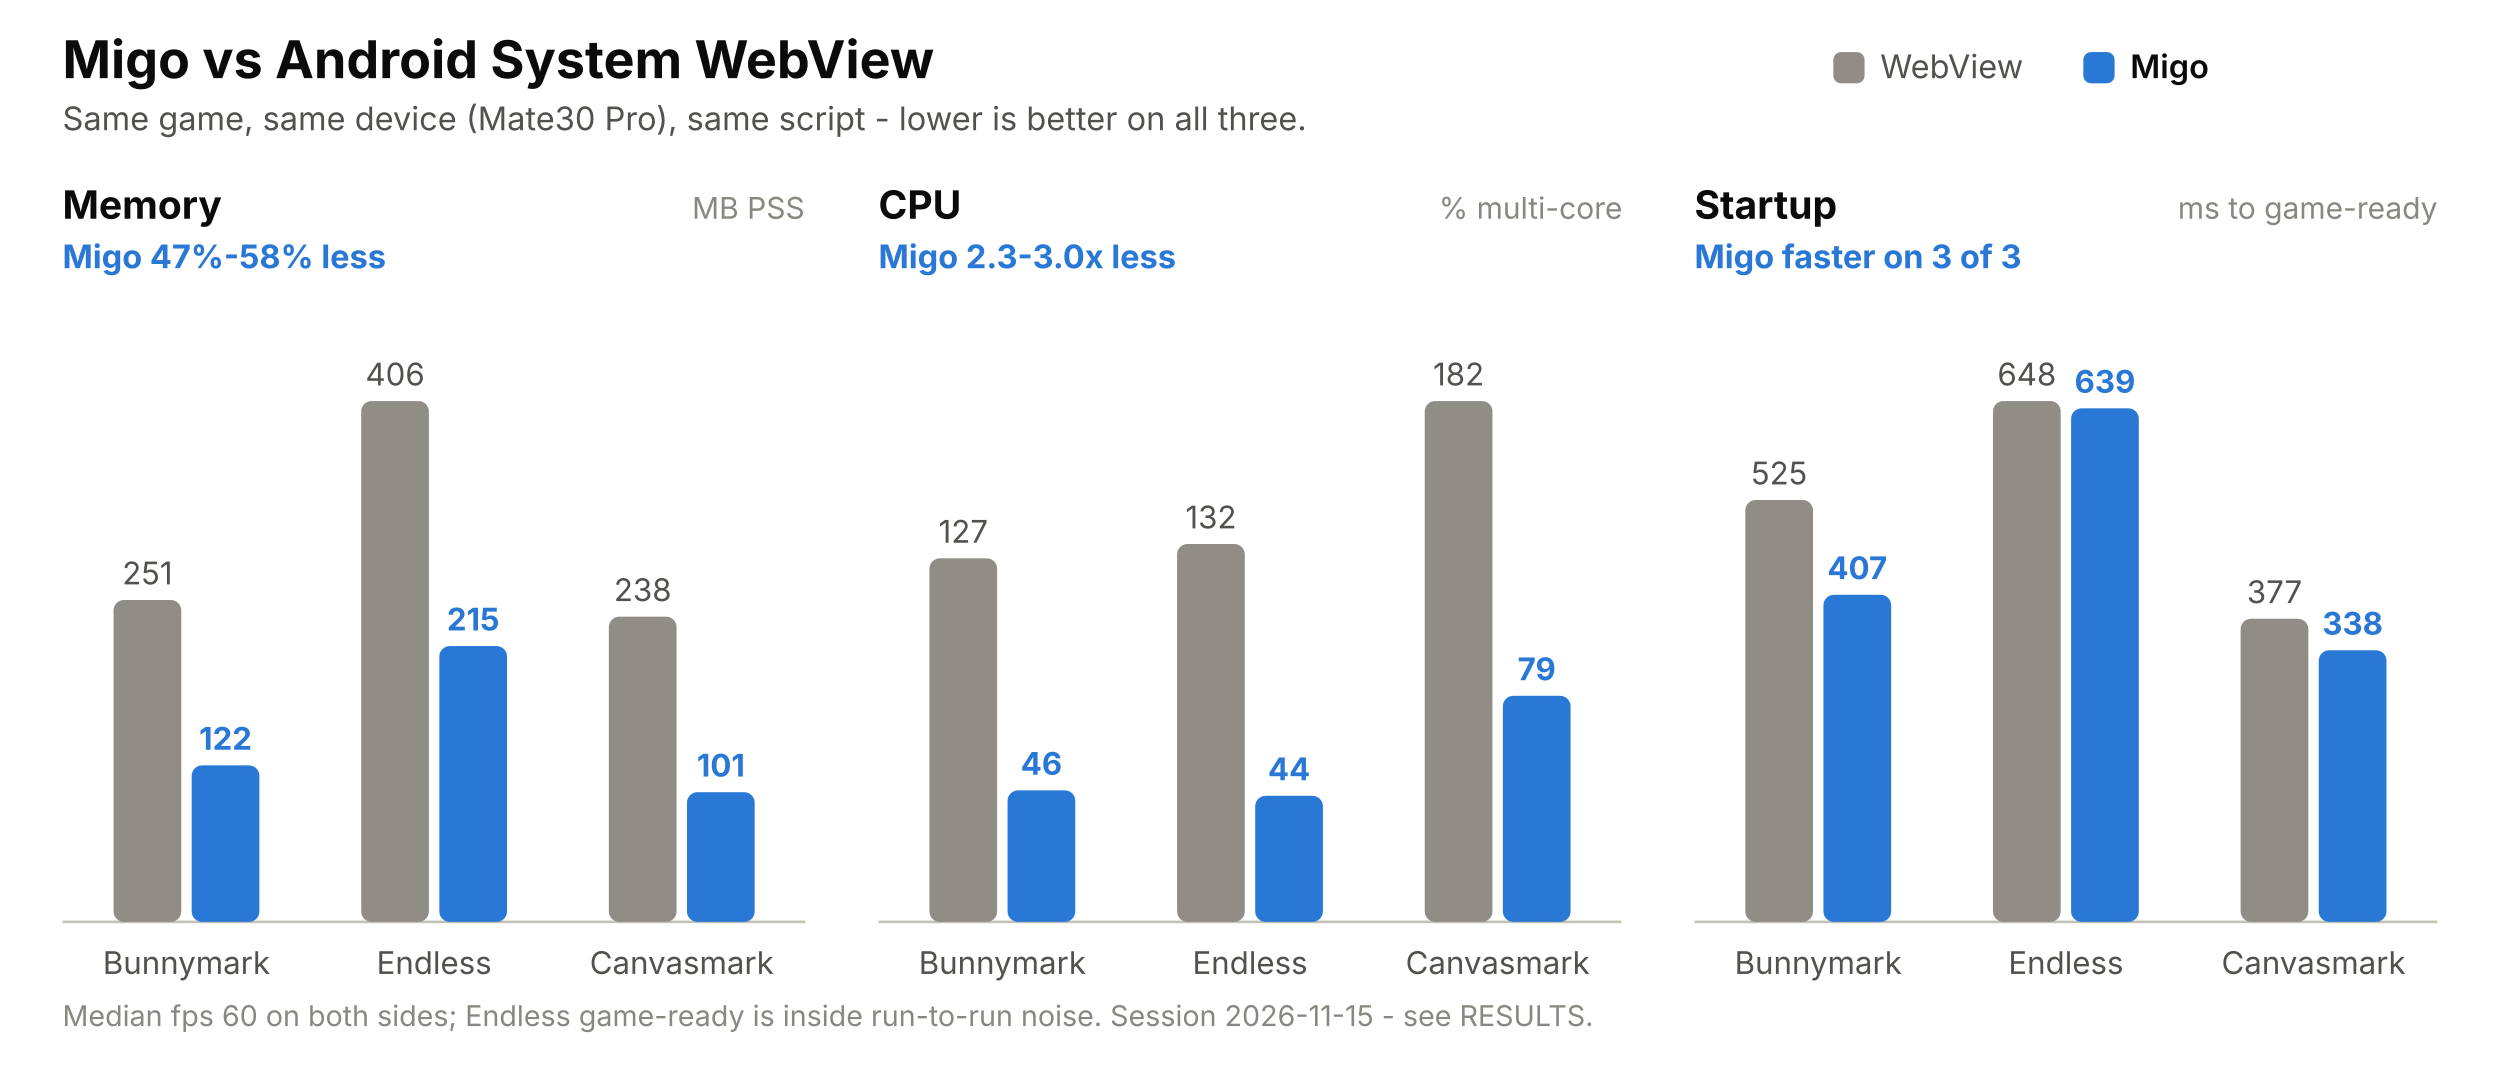
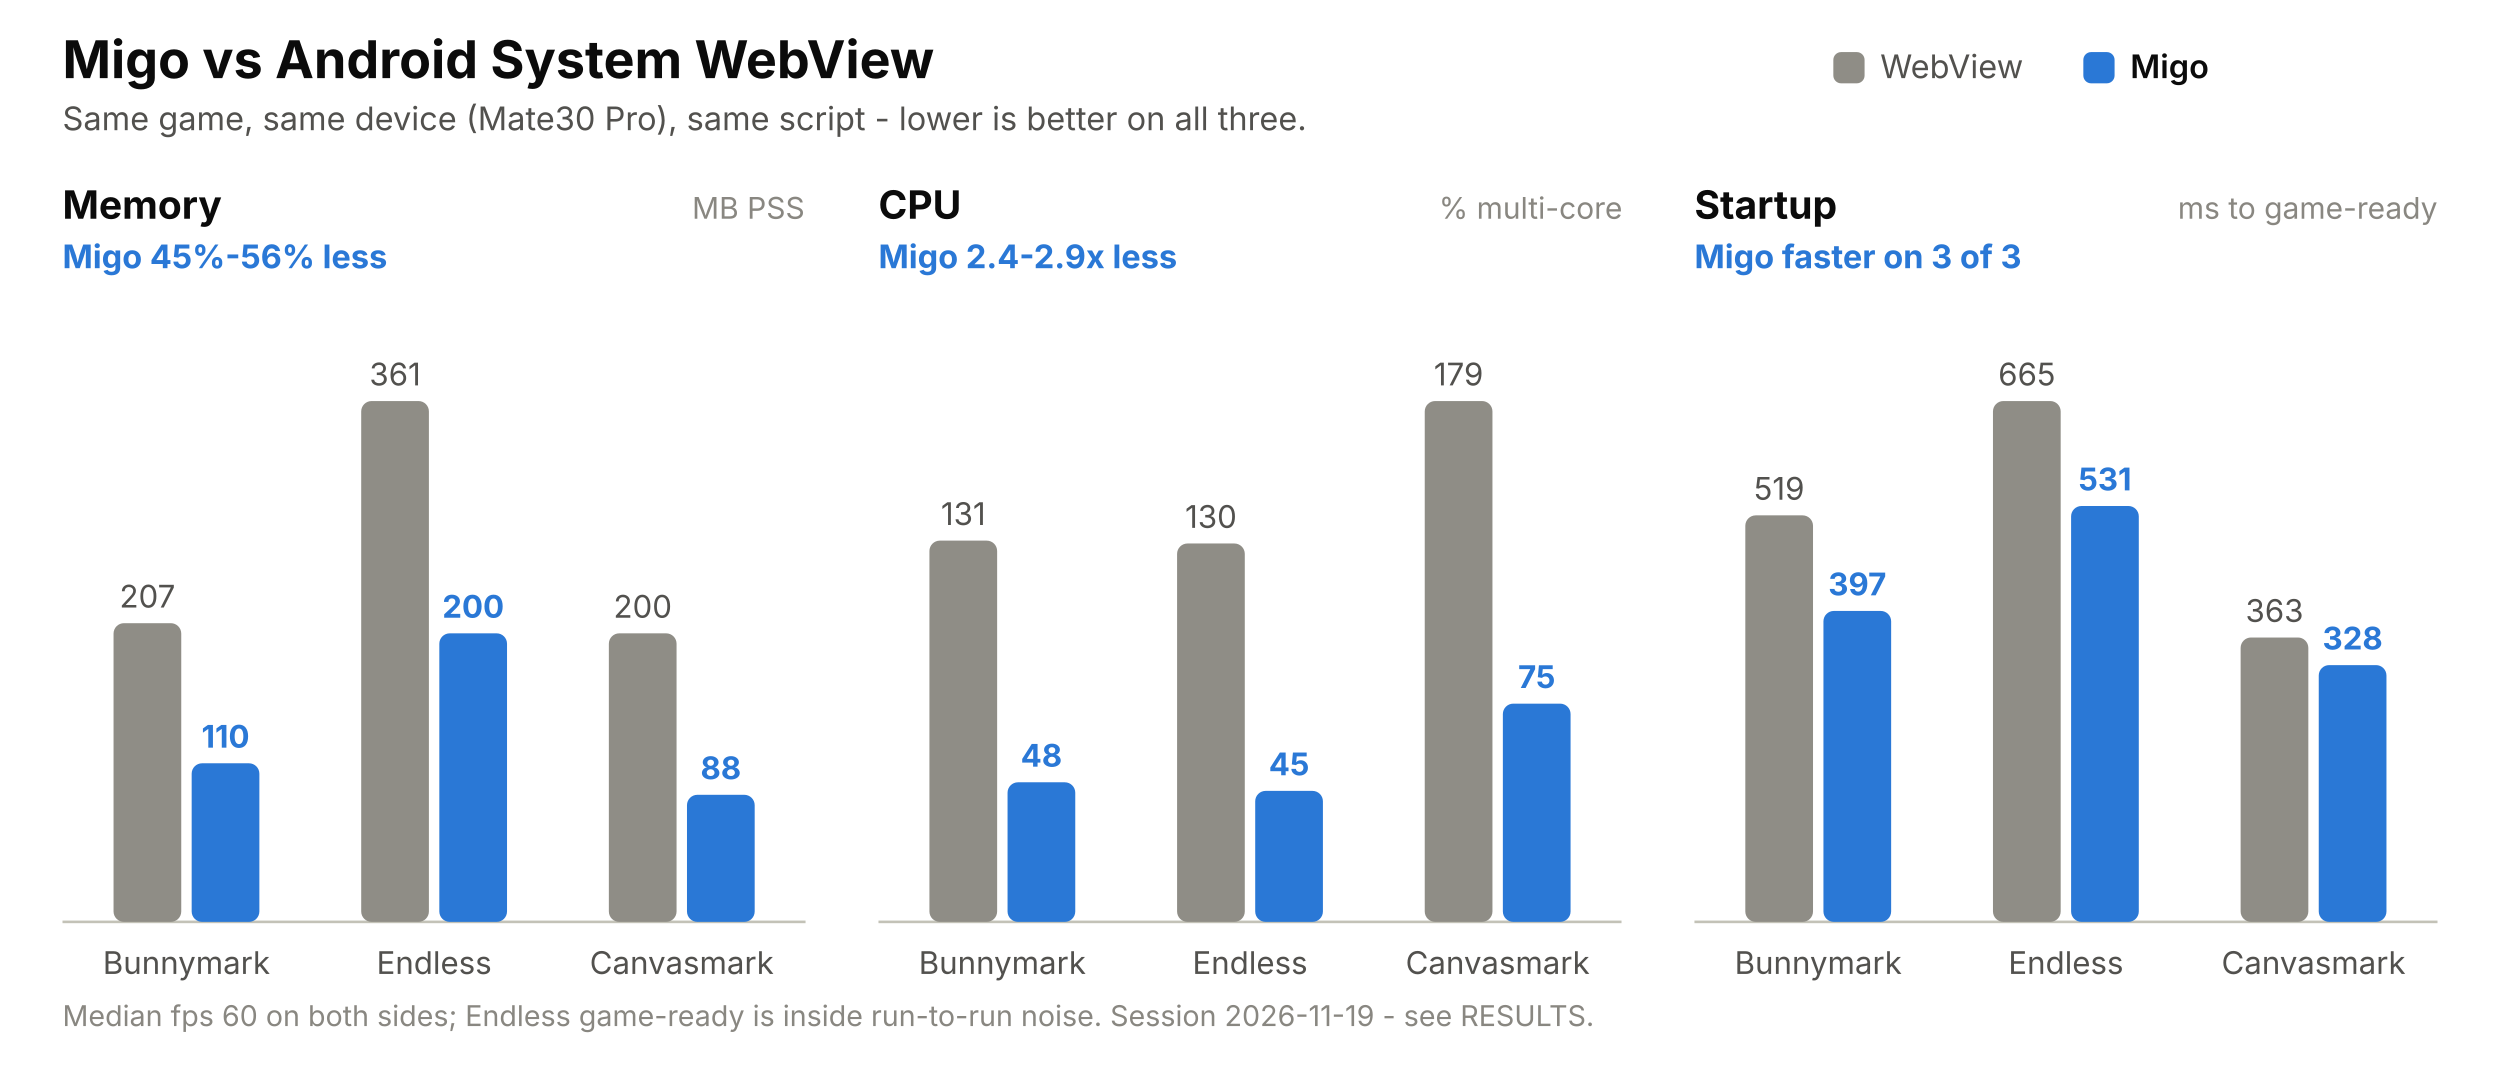
<svg xmlns="http://www.w3.org/2000/svg" width="960" height="410" viewBox="0 0 960 410" font-family="system-ui,-apple-system,Segoe UI,sans-serif">
  <text x="24" y="30" font-size="20" font-weight="700" fill="#0b0b0b">Migo vs Android System WebView</text>
  <text x="24" y="50" font-size="12.5" fill="#52514e">Same game, same device (Mate30 Pro), same script - lower is better on all three.</text>
  <rect x="704" y="20" width="12" height="12" rx="3" fill="#8f8d86" />
  <text x="722" y="30" font-size="12.5" fill="#52514e">WebView</text>
  <rect x="800" y="20" width="12" height="12" rx="3" fill="#2a78d6" />
  <text x="818" y="30" font-size="12.5" font-weight="600" fill="#0b0b0b">Migo</text>
  <text x="24.0" y="84" font-size="15" font-weight="700" fill="#0b0b0b">Memory</text>
  <text x="309" y="84" font-size="11.5" text-anchor="end" fill="#898781">MB PSS</text>
-   <text x="24.0" y="103" font-size="12.5" font-weight="700" fill="#2a78d6">Migo 47%-58% less</text>
+   <text x="24.0" y="103" font-size="12.5" font-weight="700" fill="#2a78d6">Migo 45%-56% less</text>
  <line x1="24.0" y1="354" x2="309.333" y2="354" stroke="#c3c2b7" stroke-width="1" />
-   <rect x="43.6" y="230.4" width="26" height="123.6" rx="4" fill="#8f8d86" />
-   <text x="56.6" y="224.4" font-size="12" font-weight="400" text-anchor="middle" fill="#52514e">251</text>
-   <rect x="73.6" y="293.9" width="26" height="60.1" rx="4" fill="#2a78d6" />
-   <text x="86.6" y="287.9" font-size="12" font-weight="700" text-anchor="middle" fill="#2a78d6">122</text>
+   <rect x="43.6" y="239.3" width="26" height="114.7" rx="4" fill="#8f8d86" />
+   <text x="56.6" y="233.3" font-size="12" font-weight="400" text-anchor="middle" fill="#52514e">207</text>
+   <rect x="73.6" y="293.1" width="26" height="60.9" rx="4" fill="#2a78d6" />
+   <text x="86.6" y="287.1" font-size="12" font-weight="700" text-anchor="middle" fill="#2a78d6">110</text>
  <text x="71.6" y="374.0" font-size="12" text-anchor="middle" fill="#52514e">Bunnymark</text>
  <rect x="138.7" y="154.0" width="26" height="200.0" rx="4" fill="#8f8d86" />
-   <text x="151.7" y="148.0" font-size="12" font-weight="400" text-anchor="middle" fill="#52514e">406</text>
-   <rect x="168.7" y="248.1" width="26" height="105.9" rx="4" fill="#2a78d6" />
-   <text x="181.7" y="242.1" font-size="12" font-weight="700" text-anchor="middle" fill="#2a78d6">215</text>
+   <text x="151.7" y="148.0" font-size="12" font-weight="400" text-anchor="middle" fill="#52514e">361</text>
+   <rect x="168.7" y="243.2" width="26" height="110.8" rx="4" fill="#2a78d6" />
+   <text x="181.7" y="237.2" font-size="12" font-weight="700" text-anchor="middle" fill="#2a78d6">200</text>
  <text x="166.7" y="374.0" font-size="12" text-anchor="middle" fill="#52514e">Endless</text>
-   <rect x="233.8" y="236.8" width="26" height="117.2" rx="4" fill="#8f8d86" />
-   <text x="246.8" y="230.8" font-size="12" font-weight="400" text-anchor="middle" fill="#52514e">238</text>
-   <rect x="263.8" y="304.2" width="26" height="49.8" rx="4" fill="#2a78d6" />
-   <text x="276.8" y="298.2" font-size="12" font-weight="700" text-anchor="middle" fill="#2a78d6">101</text>
+   <rect x="233.8" y="243.2" width="26" height="110.8" rx="4" fill="#8f8d86" />
+   <text x="246.8" y="237.2" font-size="12" font-weight="400" text-anchor="middle" fill="#52514e">200</text>
+   <rect x="263.8" y="305.2" width="26" height="48.8" rx="4" fill="#2a78d6" />
+   <text x="276.8" y="299.2" font-size="12" font-weight="700" text-anchor="middle" fill="#2a78d6">88</text>
  <text x="261.8" y="374.0" font-size="12" text-anchor="middle" fill="#52514e">Canvasmark</text>
  <text x="337.333" y="84" font-size="15" font-weight="700" fill="#0b0b0b">CPU</text>
  <text x="623" y="84" font-size="11.5" text-anchor="end" fill="#898781">% multi-core</text>
-   <text x="337.333" y="103" font-size="12.5" font-weight="700" fill="#2a78d6">Migo 2.3-3.0x less</text>
+   <text x="337.333" y="103" font-size="12.5" font-weight="700" fill="#2a78d6">Migo 2.4-2.9x less</text>
  <line x1="337.333" y1="354" x2="622.667" y2="354" stroke="#c3c2b7" stroke-width="1" />
-   <rect x="356.9" y="214.4" width="26" height="139.6" rx="4" fill="#8f8d86" />
-   <text x="369.9" y="208.4" font-size="12" font-weight="400" text-anchor="middle" fill="#52514e">127</text>
-   <rect x="386.9" y="303.5" width="26" height="50.5" rx="4" fill="#2a78d6" />
-   <text x="399.9" y="297.5" font-size="12" font-weight="700" text-anchor="middle" fill="#2a78d6">46</text>
+   <rect x="356.9" y="207.6" width="26" height="146.4" rx="4" fill="#8f8d86" />
+   <text x="369.9" y="201.6" font-size="12" font-weight="400" text-anchor="middle" fill="#52514e">131</text>
+   <rect x="386.9" y="300.4" width="26" height="53.6" rx="4" fill="#2a78d6" />
+   <text x="399.9" y="294.4" font-size="12" font-weight="700" text-anchor="middle" fill="#2a78d6">48</text>
  <text x="384.9" y="374.0" font-size="12" text-anchor="middle" fill="#52514e">Bunnymark</text>
-   <rect x="452.0" y="208.9" width="26" height="145.1" rx="4" fill="#8f8d86" />
-   <text x="465.0" y="202.9" font-size="12" font-weight="400" text-anchor="middle" fill="#52514e">132</text>
-   <rect x="482.0" y="305.6" width="26" height="48.4" rx="4" fill="#2a78d6" />
-   <text x="495.0" y="299.6" font-size="12" font-weight="700" text-anchor="middle" fill="#2a78d6">44</text>
+   <rect x="452.0" y="208.7" width="26" height="145.3" rx="4" fill="#8f8d86" />
+   <text x="465.0" y="202.7" font-size="12" font-weight="400" text-anchor="middle" fill="#52514e">130</text>
+   <rect x="482.0" y="303.7" width="26" height="50.3" rx="4" fill="#2a78d6" />
+   <text x="495.0" y="297.7" font-size="12" font-weight="700" text-anchor="middle" fill="#2a78d6">45</text>
  <text x="480.0" y="374.0" font-size="12" text-anchor="middle" fill="#52514e">Endless</text>
  <rect x="547.1" y="154.0" width="26" height="200.0" rx="4" fill="#8f8d86" />
-   <text x="560.1" y="148.0" font-size="12" font-weight="400" text-anchor="middle" fill="#52514e">182</text>
-   <rect x="577.1" y="267.2" width="26" height="86.8" rx="4" fill="#2a78d6" />
-   <text x="590.1" y="261.2" font-size="12" font-weight="700" text-anchor="middle" fill="#2a78d6">79</text>
+   <text x="560.1" y="148.0" font-size="12" font-weight="400" text-anchor="middle" fill="#52514e">179</text>
+   <rect x="577.1" y="270.2" width="26" height="83.8" rx="4" fill="#2a78d6" />
+   <text x="590.1" y="264.2" font-size="12" font-weight="700" text-anchor="middle" fill="#2a78d6">75</text>
  <text x="575.1" y="374.0" font-size="12" text-anchor="middle" fill="#52514e">Canvasmark</text>
  <text x="650.667" y="84" font-size="15" font-weight="700" fill="#0b0b0b">Startup</text>
  <text x="936" y="84" font-size="11.5" text-anchor="end" fill="#898781">ms to game-ready</text>
  <text x="650.667" y="103" font-size="12.5" font-weight="700" fill="#2a78d6">Migo faster on 3 of 3</text>
  <line x1="650.667" y1="354" x2="936.0" y2="354" stroke="#c3c2b7" stroke-width="1" />
-   <rect x="670.2" y="192.0" width="26" height="162.0" rx="4" fill="#8f8d86" />
-   <text x="683.2" y="186.0" font-size="12" font-weight="400" text-anchor="middle" fill="#52514e">525</text>
-   <rect x="700.2" y="228.4" width="26" height="125.6" rx="4" fill="#2a78d6" />
-   <text x="713.2" y="222.4" font-size="12" font-weight="700" text-anchor="middle" fill="#2a78d6">407</text>
+   <rect x="670.2" y="197.9" width="26" height="156.1" rx="4" fill="#8f8d86" />
+   <text x="683.2" y="191.9" font-size="12" font-weight="400" text-anchor="middle" fill="#52514e">519</text>
+   <rect x="700.2" y="234.6" width="26" height="119.4" rx="4" fill="#2a78d6" />
+   <text x="713.2" y="228.6" font-size="12" font-weight="700" text-anchor="middle" fill="#2a78d6">397</text>
  <text x="698.2" y="374.0" font-size="12" text-anchor="middle" fill="#52514e">Bunnymark</text>
  <rect x="765.3" y="154.0" width="26" height="200.0" rx="4" fill="#8f8d86" />
-   <text x="778.3" y="148.0" font-size="12" font-weight="400" text-anchor="middle" fill="#52514e">648</text>
-   <rect x="795.3" y="156.8" width="26" height="197.2" rx="4" fill="#2a78d6" />
-   <text x="808.3" y="150.8" font-size="12" font-weight="700" text-anchor="middle" fill="#2a78d6">639</text>
+   <text x="778.3" y="148.0" font-size="12" font-weight="400" text-anchor="middle" fill="#52514e">665</text>
+   <rect x="795.3" y="194.3" width="26" height="159.7" rx="4" fill="#2a78d6" />
+   <text x="808.3" y="188.3" font-size="12" font-weight="700" text-anchor="middle" fill="#2a78d6">531</text>
  <text x="793.3" y="374.0" font-size="12" text-anchor="middle" fill="#52514e">Endless</text>
-   <rect x="860.4" y="237.6" width="26" height="116.4" rx="4" fill="#8f8d86" />
-   <text x="873.4" y="231.6" font-size="12" font-weight="400" text-anchor="middle" fill="#52514e">377</text>
-   <rect x="890.4" y="249.7" width="26" height="104.3" rx="4" fill="#2a78d6" />
-   <text x="903.4" y="243.7" font-size="12" font-weight="700" text-anchor="middle" fill="#2a78d6">338</text>
+   <rect x="860.4" y="244.8" width="26" height="109.2" rx="4" fill="#8f8d86" />
+   <text x="873.4" y="238.8" font-size="12" font-weight="400" text-anchor="middle" fill="#52514e">363</text>
+   <rect x="890.4" y="255.4" width="26" height="98.6" rx="4" fill="#2a78d6" />
+   <text x="903.4" y="249.4" font-size="12" font-weight="700" text-anchor="middle" fill="#2a78d6">328</text>
  <text x="888.4" y="374.0" font-size="12" text-anchor="middle" fill="#52514e">Canvasmark</text>
-   <text x="24" y="394" font-size="11" fill="#898781">Median fps 60 on both sides; Endless game-ready is inside run-to-run noise. Session 2026-11-15 - see RESULTS.</text>
+   <text x="24" y="394" font-size="11" fill="#898781">Median fps 60 on both sides; Endless game-ready is inside run-to-run noise. Session 2026-11-19 - see RESULTS.</text>
</svg>
